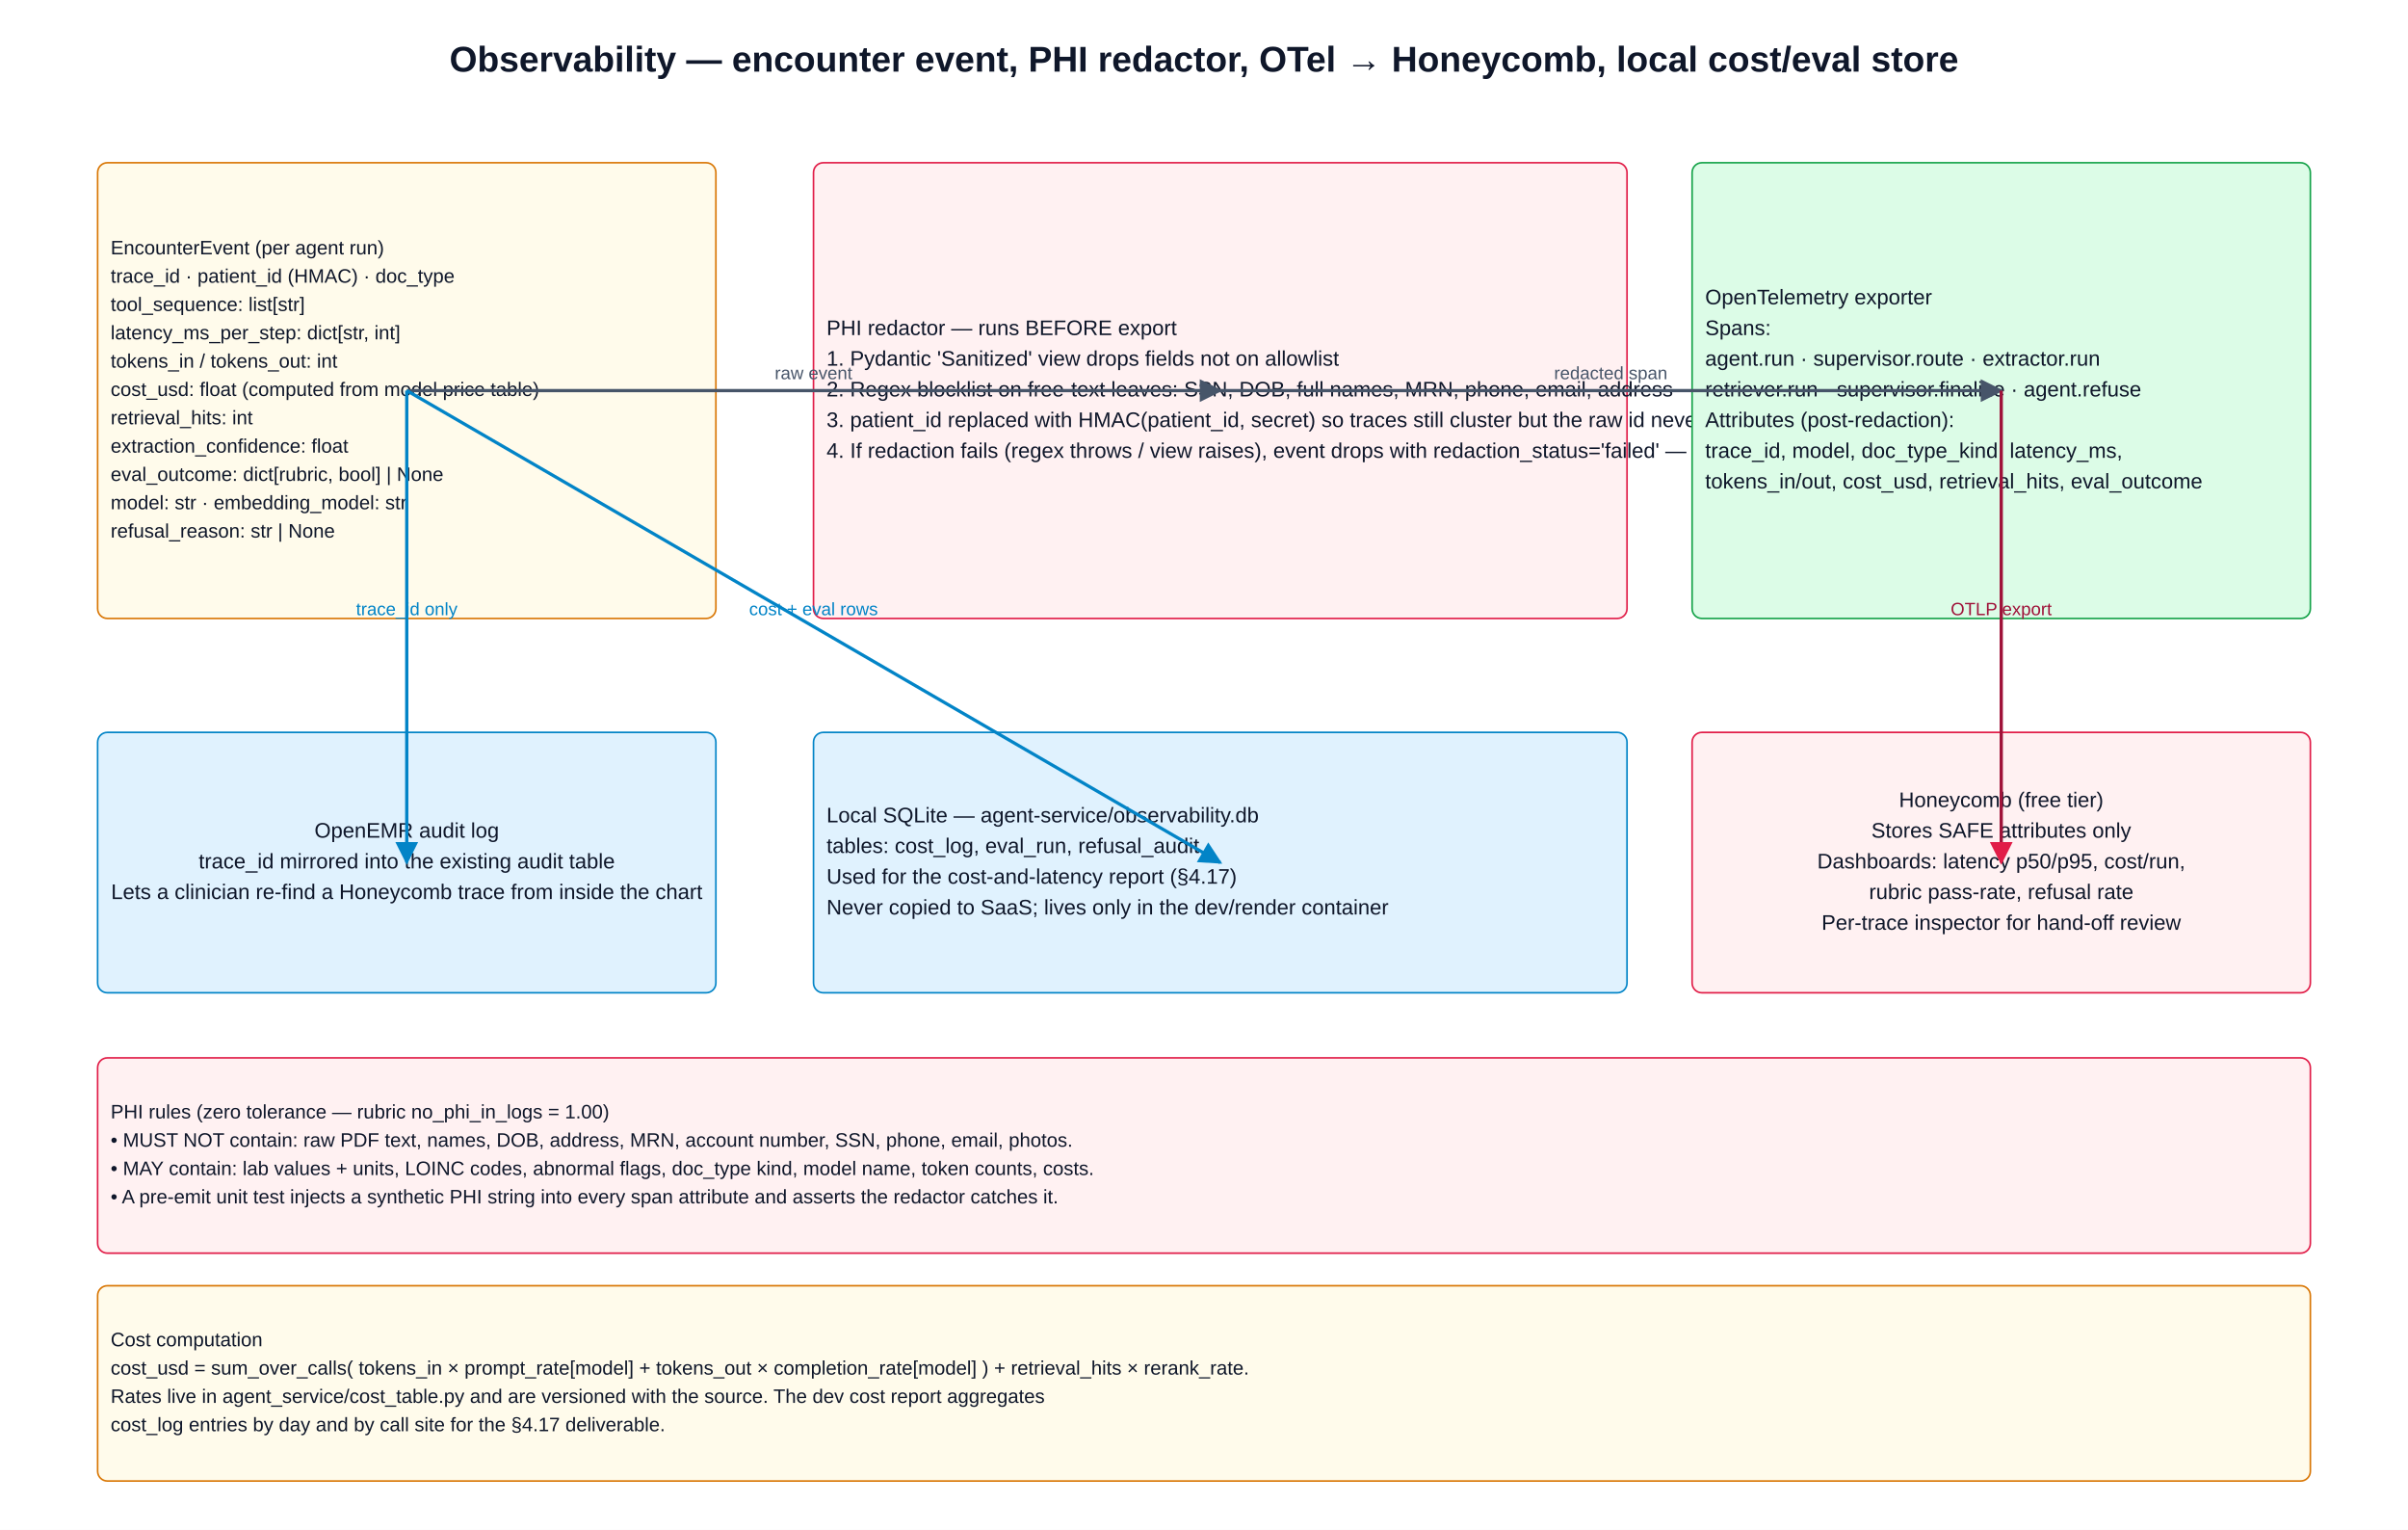
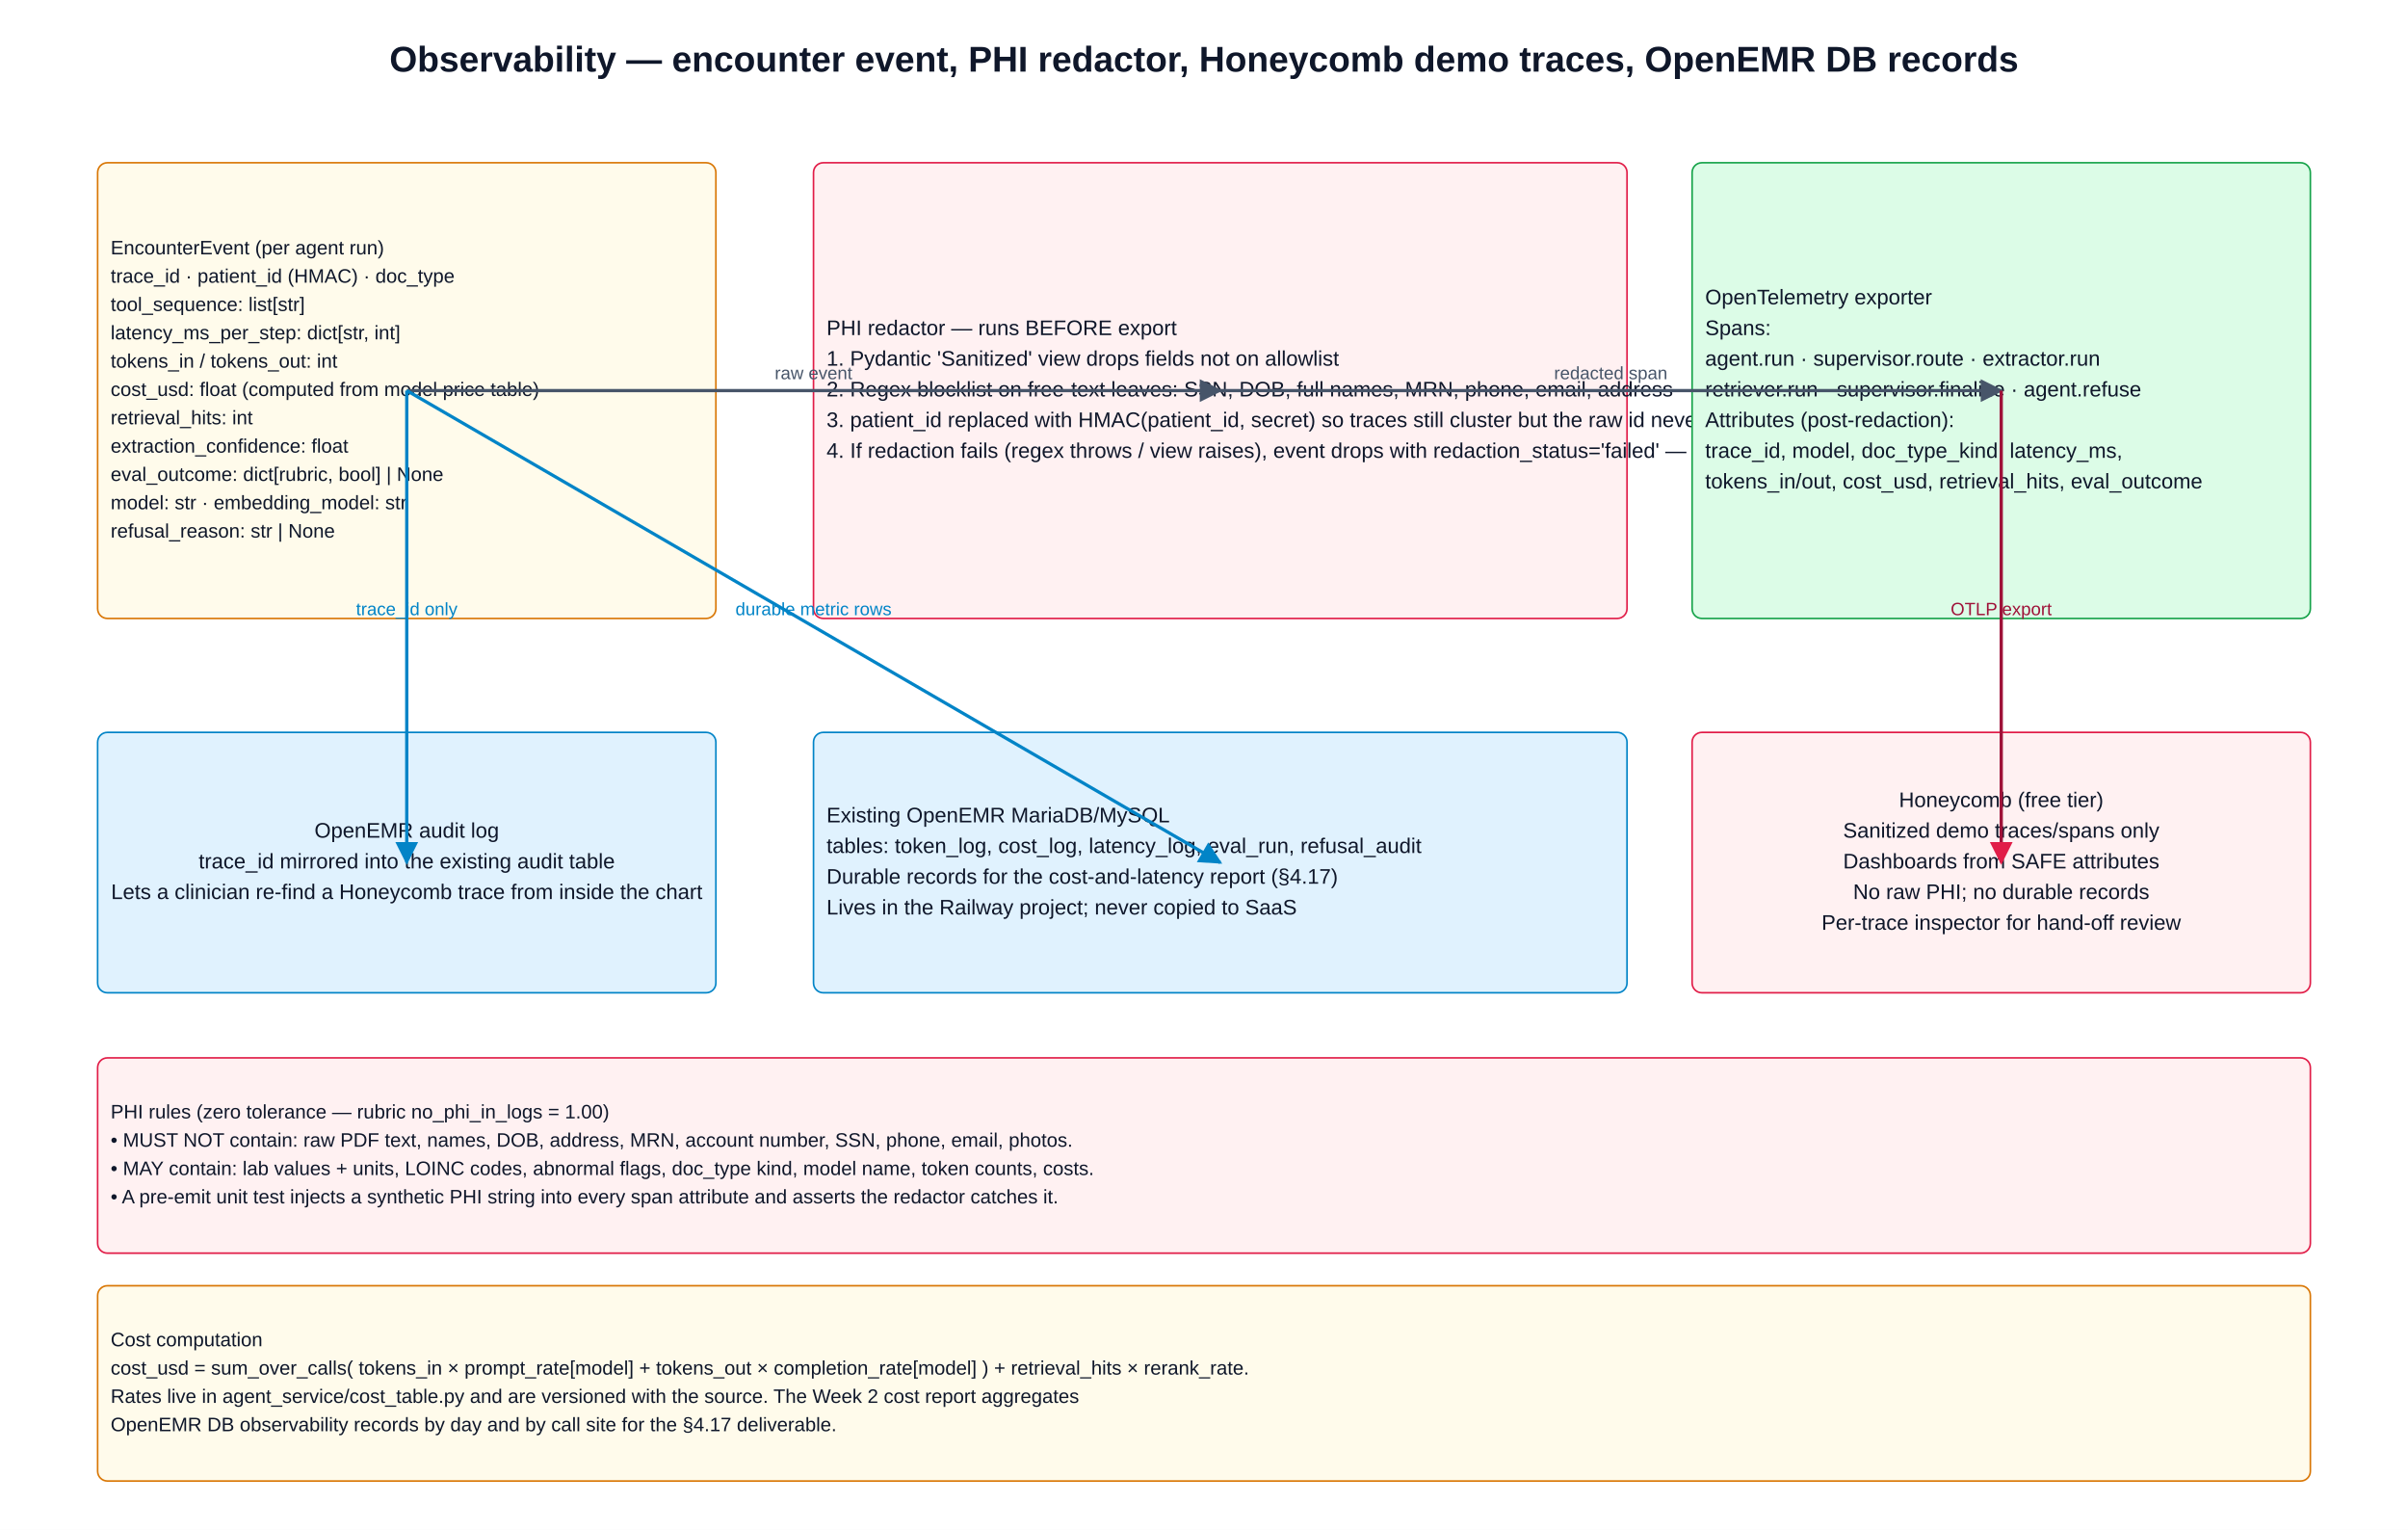
<svg xmlns="http://www.w3.org/2000/svg" width="1480" height="940" viewBox="0 0 1480 940">
  <defs>
    <marker id="ad" viewBox="0 0 10 10" refX="9" refY="5" markerUnits="strokeWidth" markerWidth="7" markerHeight="7" orient="auto">
      <path d="M0,0 L10,5 L0,10 z" fill="#475569" />
    </marker>
    <marker id="ag" viewBox="0 0 10 10" refX="9" refY="5" markerUnits="strokeWidth" markerWidth="7" markerHeight="7" orient="auto">
      <path d="M0,0 L10,5 L0,10 z" fill="#16a34a" />
    </marker>
    <marker id="ar" viewBox="0 0 10 10" refX="9" refY="5" markerUnits="strokeWidth" markerWidth="7" markerHeight="7" orient="auto">
      <path d="M0,0 L10,5 L0,10 z" fill="#e11d48" />
    </marker>
    <marker id="ab" viewBox="0 0 10 10" refX="9" refY="5" markerUnits="strokeWidth" markerWidth="7" markerHeight="7" orient="auto">
      <path d="M0,0 L10,5 L0,10 z" fill="#0284c7" />
    </marker>
    <marker id="at" viewBox="0 0 10 10" refX="9" refY="5" markerUnits="strokeWidth" markerWidth="7" markerHeight="7" orient="auto">
      <path d="M0,0 L10,5 L0,10 z" fill="#0f766e" />
    </marker>
    <marker id="aa" viewBox="0 0 10 10" refX="9" refY="5" markerUnits="strokeWidth" markerWidth="7" markerHeight="7" orient="auto">
      <path d="M0,0 L10,5 L0,10 z" fill="#d97706" />
    </marker>
    <marker id="ap" viewBox="0 0 10 10" refX="9" refY="5" markerUnits="strokeWidth" markerWidth="7" markerHeight="7" orient="auto">
      <path d="M0,0 L10,5 L0,10 z" fill="#7c3aed" />
    </marker>
    <marker id="ao" viewBox="0 0 10 10" refX="9" refY="5" markerUnits="strokeWidth" markerWidth="7" markerHeight="7" orient="auto">
      <path d="M0,0 L10,5 L0,10 z" fill="#c2410c" />
    </marker>
  </defs>
  <rect width="1480" height="940" fill="white" />
  <rect x="60.0" y="650.0" width="1360.0" height="120.0" rx="6" fill="#fff1f2" stroke="#e11d48" stroke-width="1.0" stroke-dasharray="none" />
  <text x="68.0" y="687.2" text-anchor="start" font-family="Arial,Helvetica,sans-serif" font-size="12" font-weight="normal" fill="#0f172a">PHI rules (zero tolerance — rubric no_phi_in_logs = 1.00)</text>
  <text x="68.0" y="704.6" text-anchor="start" font-family="Arial,Helvetica,sans-serif" font-size="12" font-weight="normal" fill="#0f172a">• MUST NOT contain: raw PDF text, names, DOB, address, MRN, account number, SSN, phone, email, photos.</text>
  <text x="68.0" y="722.0" text-anchor="start" font-family="Arial,Helvetica,sans-serif" font-size="12" font-weight="normal" fill="#0f172a">• MAY contain: lab values + units, LOINC codes, abnormal flags, doc_type kind, model name, token counts, costs.</text>
  <text x="68.0" y="739.4" text-anchor="start" font-family="Arial,Helvetica,sans-serif" font-size="12" font-weight="normal" fill="#0f172a">• A pre-emit unit test injects a synthetic PHI string into every span attribute and asserts the redactor catches it.</text>
  <rect x="60.0" y="790.0" width="1360.0" height="120.0" rx="6" fill="#fffbeb" stroke="#d97706" stroke-width="1.0" stroke-dasharray="none" />
  <text x="68.0" y="827.2" text-anchor="start" font-family="Arial,Helvetica,sans-serif" font-size="12" font-weight="normal" fill="#0f172a">Cost computation</text>
  <text x="68.0" y="844.6" text-anchor="start" font-family="Arial,Helvetica,sans-serif" font-size="12" font-weight="normal" fill="#0f172a">cost_usd = sum_over_calls( tokens_in × prompt_rate[model] + tokens_out × completion_rate[model] ) + retrieval_hits × rerank_rate.</text>
-   <text x="68.0" y="862.0" text-anchor="start" font-family="Arial,Helvetica,sans-serif" font-size="12" font-weight="normal" fill="#0f172a">Rates live in agent_service/cost_table.py and are versioned with the source. The dev cost report aggregates</text>
-   <text x="68.0" y="879.4" text-anchor="start" font-family="Arial,Helvetica,sans-serif" font-size="12" font-weight="normal" fill="#0f172a">cost_log entries by day and by call site for the §4.17 deliverable.</text>
+   <text x="68.0" y="862.0" text-anchor="start" font-family="Arial,Helvetica,sans-serif" font-size="12" font-weight="normal" fill="#0f172a">Rates live in agent_service/cost_table.py and are versioned with the source. The Week 2 cost report aggregates</text>
+   <text x="68.0" y="879.4" text-anchor="start" font-family="Arial,Helvetica,sans-serif" font-size="12" font-weight="normal" fill="#0f172a">OpenEMR DB observability records by day and by call site for the §4.17 deliverable.</text>
  <rect x="500.0" y="100.0" width="500.0" height="280.0" rx="6" fill="#fff1f2" stroke="#e11d48" stroke-width="1.0" stroke-dasharray="none" />
  <text x="508.0" y="205.9" text-anchor="start" font-family="Arial,Helvetica,sans-serif" font-size="13" font-weight="normal" fill="#0f172a">PHI redactor — runs BEFORE export</text>
  <text x="508.0" y="224.7" text-anchor="start" font-family="Arial,Helvetica,sans-serif" font-size="13" font-weight="normal" fill="#0f172a">1. Pydantic 'Sanitized' view drops fields not on allowlist</text>
  <text x="508.0" y="243.6" text-anchor="start" font-family="Arial,Helvetica,sans-serif" font-size="13" font-weight="normal" fill="#0f172a">2. Regex blocklist on free-text leaves: SSN, DOB, full names, MRN, phone, email, address</text>
  <text x="508.0" y="262.4" text-anchor="start" font-family="Arial,Helvetica,sans-serif" font-size="13" font-weight="normal" fill="#0f172a">3. patient_id replaced with HMAC(patient_id, secret) so traces still cluster but the raw id never lands SaaS-side</text>
  <text x="508.0" y="281.3" text-anchor="start" font-family="Arial,Helvetica,sans-serif" font-size="13" font-weight="normal" fill="#0f172a">4. If redaction fails (regex throws / view raises), event drops with redaction_status='failed' — never partial leaks</text>
  <rect x="60.0" y="100.0" width="380.0" height="280.0" rx="6" fill="#fffbeb" stroke="#d97706" stroke-width="1.0" stroke-dasharray="none" />
  <text x="68.0" y="156.3" text-anchor="start" font-family="Arial,Helvetica,sans-serif" font-size="12" font-weight="normal" fill="#0f172a">EncounterEvent (per agent run)</text>
  <text x="68.0" y="173.7" text-anchor="start" font-family="Arial,Helvetica,sans-serif" font-size="12" font-weight="normal" fill="#0f172a">trace_id · patient_id (HMAC) · doc_type</text>
  <text x="68.0" y="191.1" text-anchor="start" font-family="Arial,Helvetica,sans-serif" font-size="12" font-weight="normal" fill="#0f172a">tool_sequence: list[str]</text>
  <text x="68.0" y="208.5" text-anchor="start" font-family="Arial,Helvetica,sans-serif" font-size="12" font-weight="normal" fill="#0f172a">latency_ms_per_step: dict[str, int]</text>
  <text x="68.0" y="225.9" text-anchor="start" font-family="Arial,Helvetica,sans-serif" font-size="12" font-weight="normal" fill="#0f172a">tokens_in / tokens_out: int</text>
  <text x="68.0" y="243.3" text-anchor="start" font-family="Arial,Helvetica,sans-serif" font-size="12" font-weight="normal" fill="#0f172a">cost_usd: float (computed from model price table)</text>
  <text x="68.0" y="260.7" text-anchor="start" font-family="Arial,Helvetica,sans-serif" font-size="12" font-weight="normal" fill="#0f172a">retrieval_hits: int</text>
  <text x="68.0" y="278.1" text-anchor="start" font-family="Arial,Helvetica,sans-serif" font-size="12" font-weight="normal" fill="#0f172a">extraction_confidence: float</text>
  <text x="68.0" y="295.5" text-anchor="start" font-family="Arial,Helvetica,sans-serif" font-size="12" font-weight="normal" fill="#0f172a">eval_outcome: dict[rubric, bool] | None</text>
  <text x="68.0" y="312.9" text-anchor="start" font-family="Arial,Helvetica,sans-serif" font-size="12" font-weight="normal" fill="#0f172a">model: str · embedding_model: str</text>
  <text x="68.0" y="330.3" text-anchor="start" font-family="Arial,Helvetica,sans-serif" font-size="12" font-weight="normal" fill="#0f172a">refusal_reason: str | None</text>
  <rect x="1040.0" y="100.0" width="380.0" height="280.0" rx="6" fill="#dcfce7" stroke="#16a34a" stroke-width="1.0" stroke-dasharray="none" />
  <text x="1048.0" y="187.0" text-anchor="start" font-family="Arial,Helvetica,sans-serif" font-size="13" font-weight="normal" fill="#0f172a">OpenTelemetry exporter</text>
  <text x="1048.0" y="205.9" text-anchor="start" font-family="Arial,Helvetica,sans-serif" font-size="13" font-weight="normal" fill="#0f172a">Spans:</text>
  <text x="1048.0" y="224.7" text-anchor="start" font-family="Arial,Helvetica,sans-serif" font-size="13" font-weight="normal" fill="#0f172a">agent.run · supervisor.route · extractor.run</text>
  <text x="1048.0" y="243.6" text-anchor="start" font-family="Arial,Helvetica,sans-serif" font-size="13" font-weight="normal" fill="#0f172a">retriever.run · supervisor.finalize · agent.refuse</text>
  <text x="1048.0" y="262.4" text-anchor="start" font-family="Arial,Helvetica,sans-serif" font-size="13" font-weight="normal" fill="#0f172a">Attributes (post-redaction):</text>
  <text x="1048.0" y="281.3" text-anchor="start" font-family="Arial,Helvetica,sans-serif" font-size="13" font-weight="normal" fill="#0f172a">trace_id, model, doc_type_kind, latency_ms,</text>
  <text x="1048.0" y="300.1" text-anchor="start" font-family="Arial,Helvetica,sans-serif" font-size="13" font-weight="normal" fill="#0f172a">tokens_in/out, cost_usd, retrieval_hits, eval_outcome</text>
  <rect x="500.0" y="450.0" width="500.0" height="160.0" rx="6" fill="#e0f2fe" stroke="#0284c7" stroke-width="1.0" stroke-dasharray="none" />
-   <text x="508.0" y="505.3" text-anchor="start" font-family="Arial,Helvetica,sans-serif" font-size="13" font-weight="normal" fill="#0f172a">Local SQLite — agent-service/observability.db</text>
-   <text x="508.0" y="524.1" text-anchor="start" font-family="Arial,Helvetica,sans-serif" font-size="13" font-weight="normal" fill="#0f172a">tables: cost_log, eval_run, refusal_audit</text>
-   <text x="508.0" y="543.0" text-anchor="start" font-family="Arial,Helvetica,sans-serif" font-size="13" font-weight="normal" fill="#0f172a">Used for the cost-and-latency report (§4.17)</text>
-   <text x="508.0" y="561.9" text-anchor="start" font-family="Arial,Helvetica,sans-serif" font-size="13" font-weight="normal" fill="#0f172a">Never copied to SaaS; lives only in the dev/render container</text>
+   <text x="508.0" y="505.3" text-anchor="start" font-family="Arial,Helvetica,sans-serif" font-size="13" font-weight="normal" fill="#0f172a">Existing OpenEMR MariaDB/MySQL</text>
+   <text x="508.0" y="524.1" text-anchor="start" font-family="Arial,Helvetica,sans-serif" font-size="13" font-weight="normal" fill="#0f172a">tables: token_log, cost_log, latency_log, eval_run, refusal_audit</text>
+   <text x="508.0" y="543.0" text-anchor="start" font-family="Arial,Helvetica,sans-serif" font-size="13" font-weight="normal" fill="#0f172a">Durable records for the cost-and-latency report (§4.17)</text>
+   <text x="508.0" y="561.9" text-anchor="start" font-family="Arial,Helvetica,sans-serif" font-size="13" font-weight="normal" fill="#0f172a">Lives in the Railway project; never copied to SaaS</text>
  <rect x="1040.0" y="450.0" width="380.0" height="160.0" rx="6" fill="#fff1f2" stroke="#e11d48" stroke-width="1.0" stroke-dasharray="none" />
  <text x="1230.0" y="495.9" text-anchor="middle" font-family="Arial,Helvetica,sans-serif" font-size="13" font-weight="normal" fill="#0f172a">Honeycomb (free tier)</text>
-   <text x="1230.0" y="514.7" text-anchor="middle" font-family="Arial,Helvetica,sans-serif" font-size="13" font-weight="normal" fill="#0f172a">Stores SAFE attributes only</text>
-   <text x="1230.0" y="533.6" text-anchor="middle" font-family="Arial,Helvetica,sans-serif" font-size="13" font-weight="normal" fill="#0f172a">Dashboards: latency p50/p95, cost/run,</text>
-   <text x="1230.0" y="552.4" text-anchor="middle" font-family="Arial,Helvetica,sans-serif" font-size="13" font-weight="normal" fill="#0f172a">rubric pass-rate, refusal rate</text>
+   <text x="1230.0" y="514.7" text-anchor="middle" font-family="Arial,Helvetica,sans-serif" font-size="13" font-weight="normal" fill="#0f172a">Sanitized demo traces/spans only</text>
+   <text x="1230.0" y="533.6" text-anchor="middle" font-family="Arial,Helvetica,sans-serif" font-size="13" font-weight="normal" fill="#0f172a">Dashboards from SAFE attributes</text>
+   <text x="1230.0" y="552.4" text-anchor="middle" font-family="Arial,Helvetica,sans-serif" font-size="13" font-weight="normal" fill="#0f172a">No raw PHI; no durable records</text>
  <text x="1230.0" y="571.3" text-anchor="middle" font-family="Arial,Helvetica,sans-serif" font-size="13" font-weight="normal" fill="#0f172a">Per-trace inspector for hand-off review</text>
  <rect x="60.0" y="450.0" width="380.0" height="160.0" rx="6" fill="#e0f2fe" stroke="#0284c7" stroke-width="1.0" stroke-dasharray="none" />
  <text x="250.0" y="514.7" text-anchor="middle" font-family="Arial,Helvetica,sans-serif" font-size="13" font-weight="normal" fill="#0f172a">OpenEMR audit log</text>
  <text x="250.0" y="533.6" text-anchor="middle" font-family="Arial,Helvetica,sans-serif" font-size="13" font-weight="normal" fill="#0f172a">trace_id mirrored into the existing audit table</text>
  <text x="250.0" y="552.4" text-anchor="middle" font-family="Arial,Helvetica,sans-serif" font-size="13" font-weight="normal" fill="#0f172a">Lets a clinician re-find a Honeycomb trace from inside the chart</text>
-   <text x="740.0" y="44.0" text-anchor="middle" font-family="Arial,Helvetica,sans-serif" font-size="22" font-weight="bold" fill="#0f172a">Observability — encounter event, PHI redactor, OTel → Honeycomb, local cost/eval store</text>
+   <text x="740.0" y="44.0" text-anchor="middle" font-family="Arial,Helvetica,sans-serif" font-size="22" font-weight="bold" fill="#0f172a">Observability — encounter event, PHI redactor, Honeycomb demo traces, OpenEMR DB records</text>
  <line x1="250.0" y1="240.0" x2="750.0" y2="240.0" stroke="#475569" stroke-width="2.0" stroke-dasharray="none" marker-end="url(#ad)" />
  <text x="500.0" y="233.0" text-anchor="middle" font-family="Arial,Helvetica,sans-serif" font-size="11" fill="#475569">raw event</text>
  <line x1="750.0" y1="240.0" x2="1230.0" y2="240.0" stroke="#475569" stroke-width="2.0" stroke-dasharray="none" marker-end="url(#ad)" />
  <text x="990.0" y="233.0" text-anchor="middle" font-family="Arial,Helvetica,sans-serif" font-size="11" fill="#475569">redacted span</text>
  <line x1="1230.0" y1="240.0" x2="1230.0" y2="530.0" stroke="#9f1239" stroke-width="2.0" stroke-dasharray="none" marker-end="url(#ar)" />
  <text x="1230.0" y="378.0" text-anchor="middle" font-family="Arial,Helvetica,sans-serif" font-size="11" fill="#9f1239">OTLP export</text>
  <line x1="250.0" y1="240.0" x2="750.0" y2="530.0" stroke="#0284c7" stroke-width="2.0" stroke-dasharray="none" marker-end="url(#ab)" />
-   <text x="500.0" y="378.0" text-anchor="middle" font-family="Arial,Helvetica,sans-serif" font-size="11" fill="#0284c7">cost + eval rows</text>
+   <text x="500.0" y="378.0" text-anchor="middle" font-family="Arial,Helvetica,sans-serif" font-size="11" fill="#0284c7">durable metric rows</text>
  <line x1="250.0" y1="240.0" x2="250.0" y2="530.0" stroke="#0284c7" stroke-width="2.0" stroke-dasharray="none" marker-end="url(#ab)" />
  <text x="250.0" y="378.0" text-anchor="middle" font-family="Arial,Helvetica,sans-serif" font-size="11" fill="#0284c7">trace_id only</text>
</svg>
